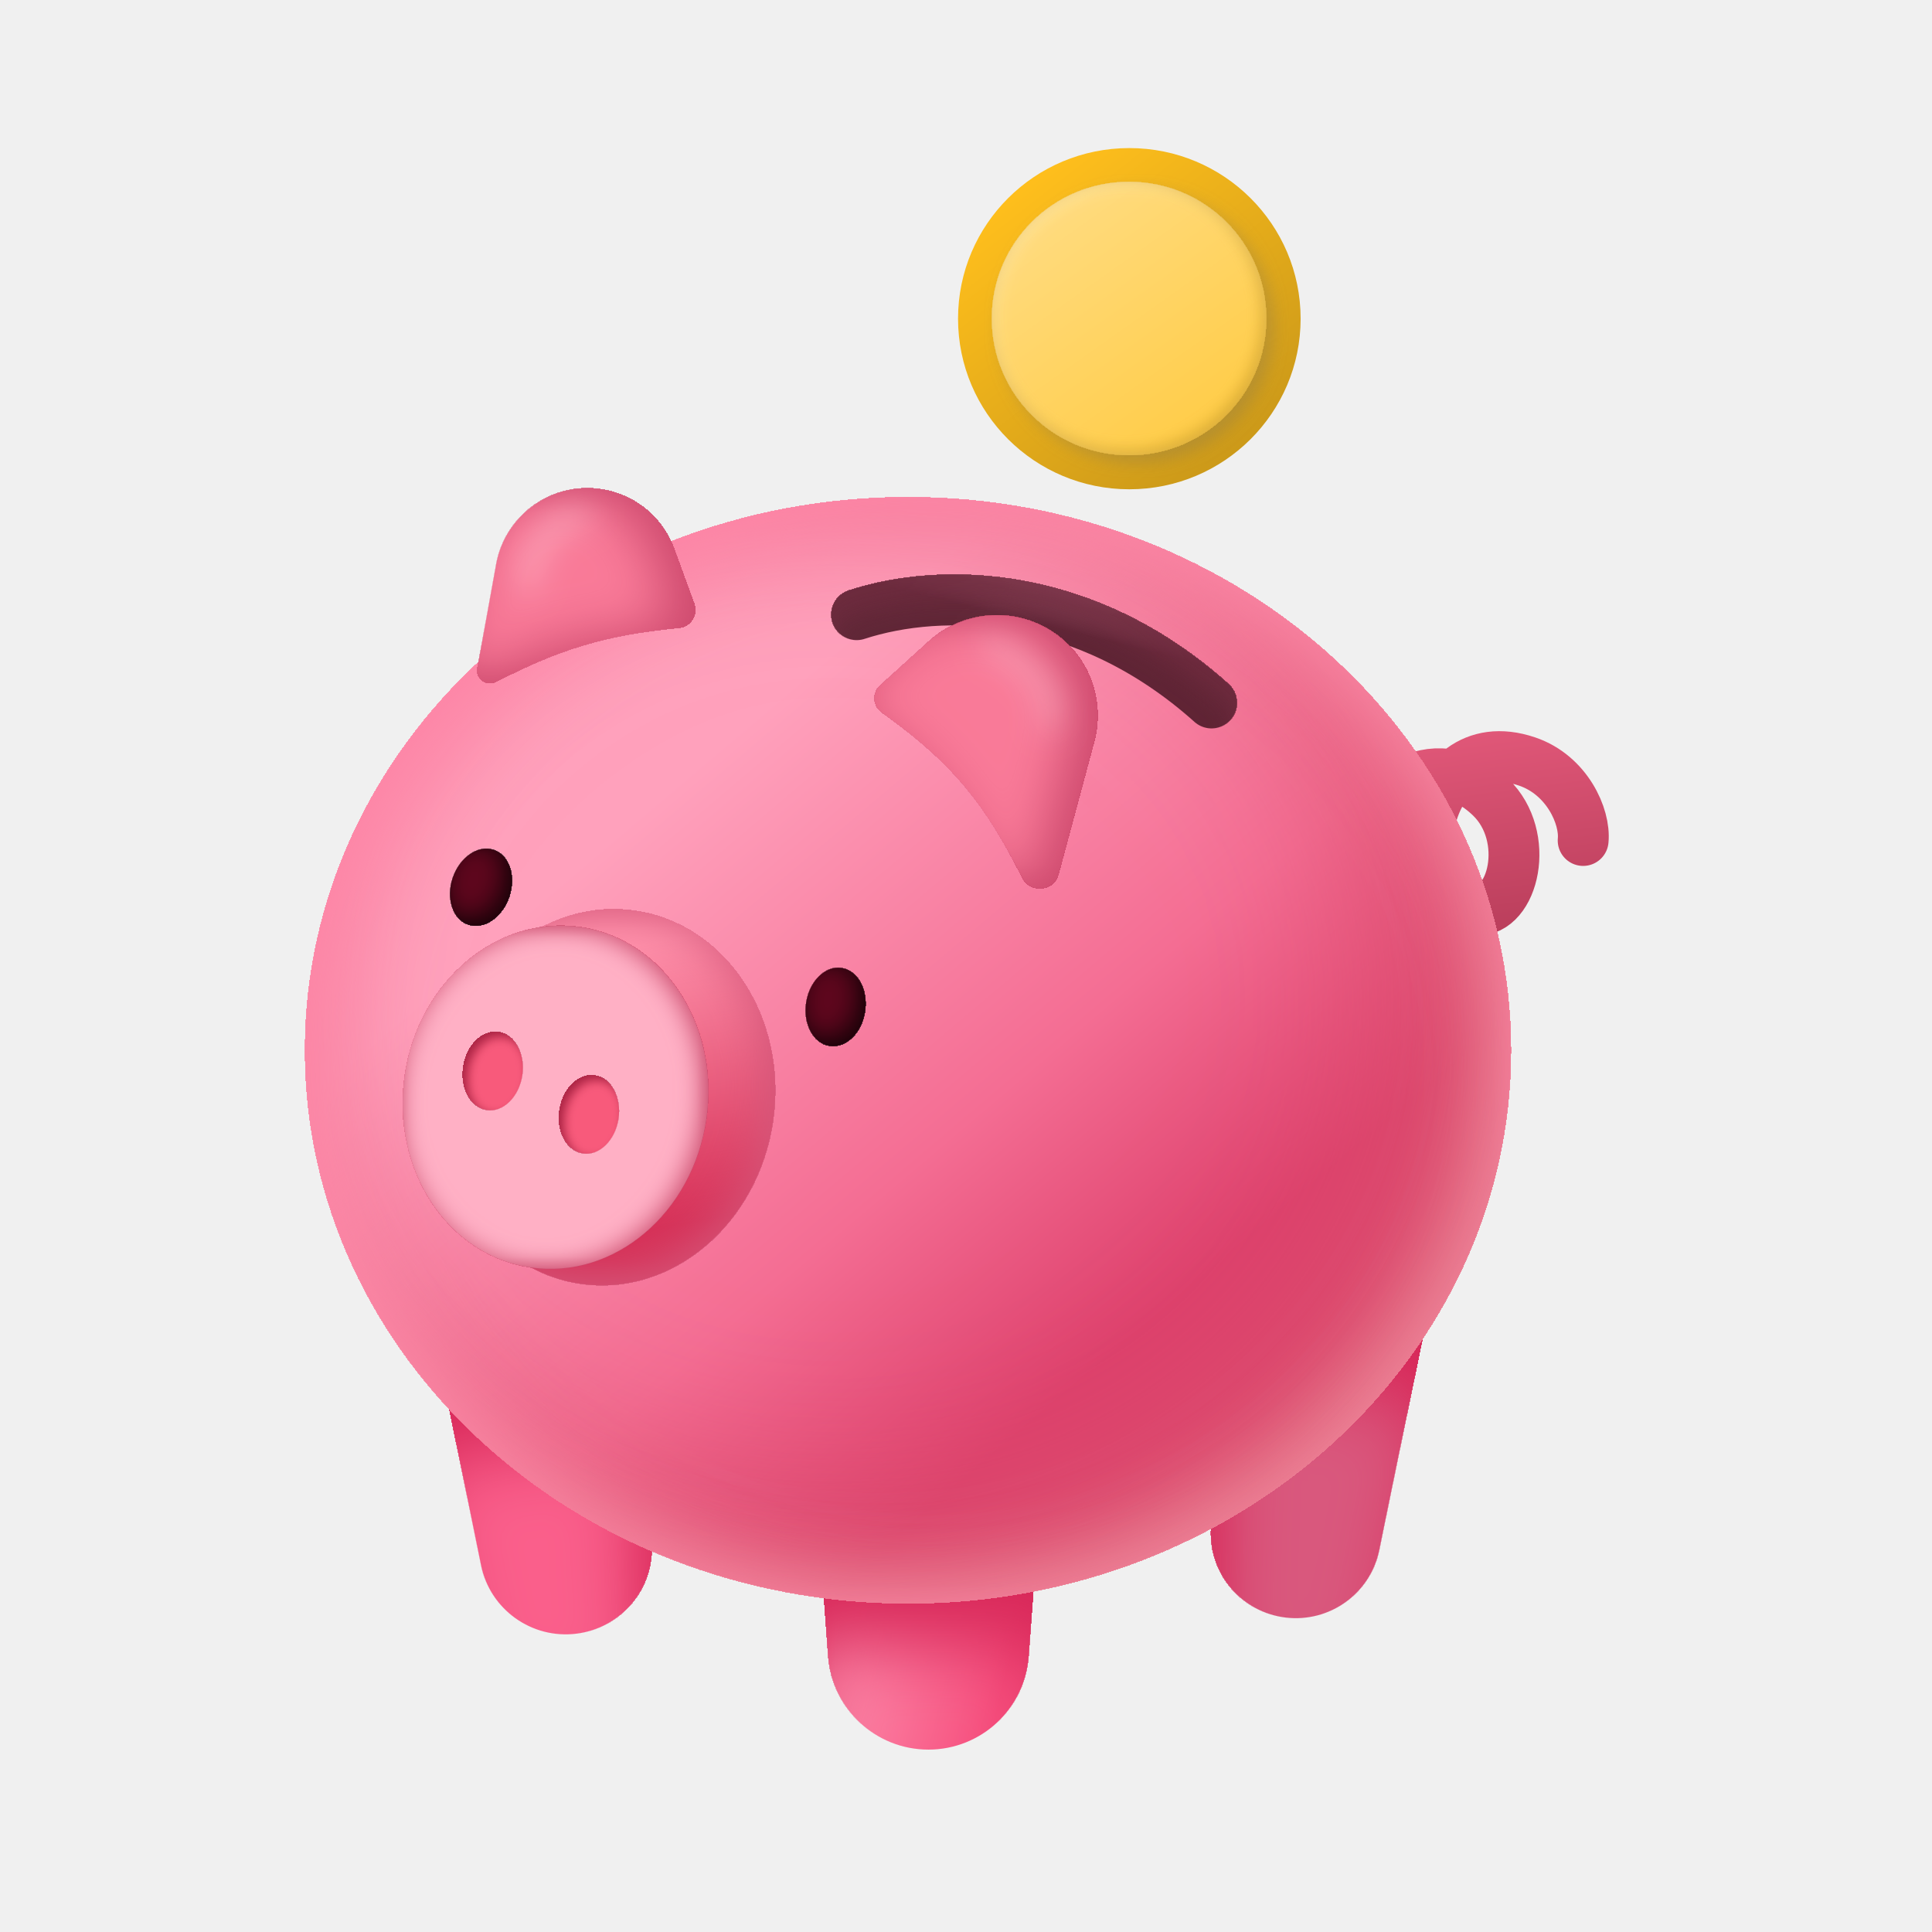
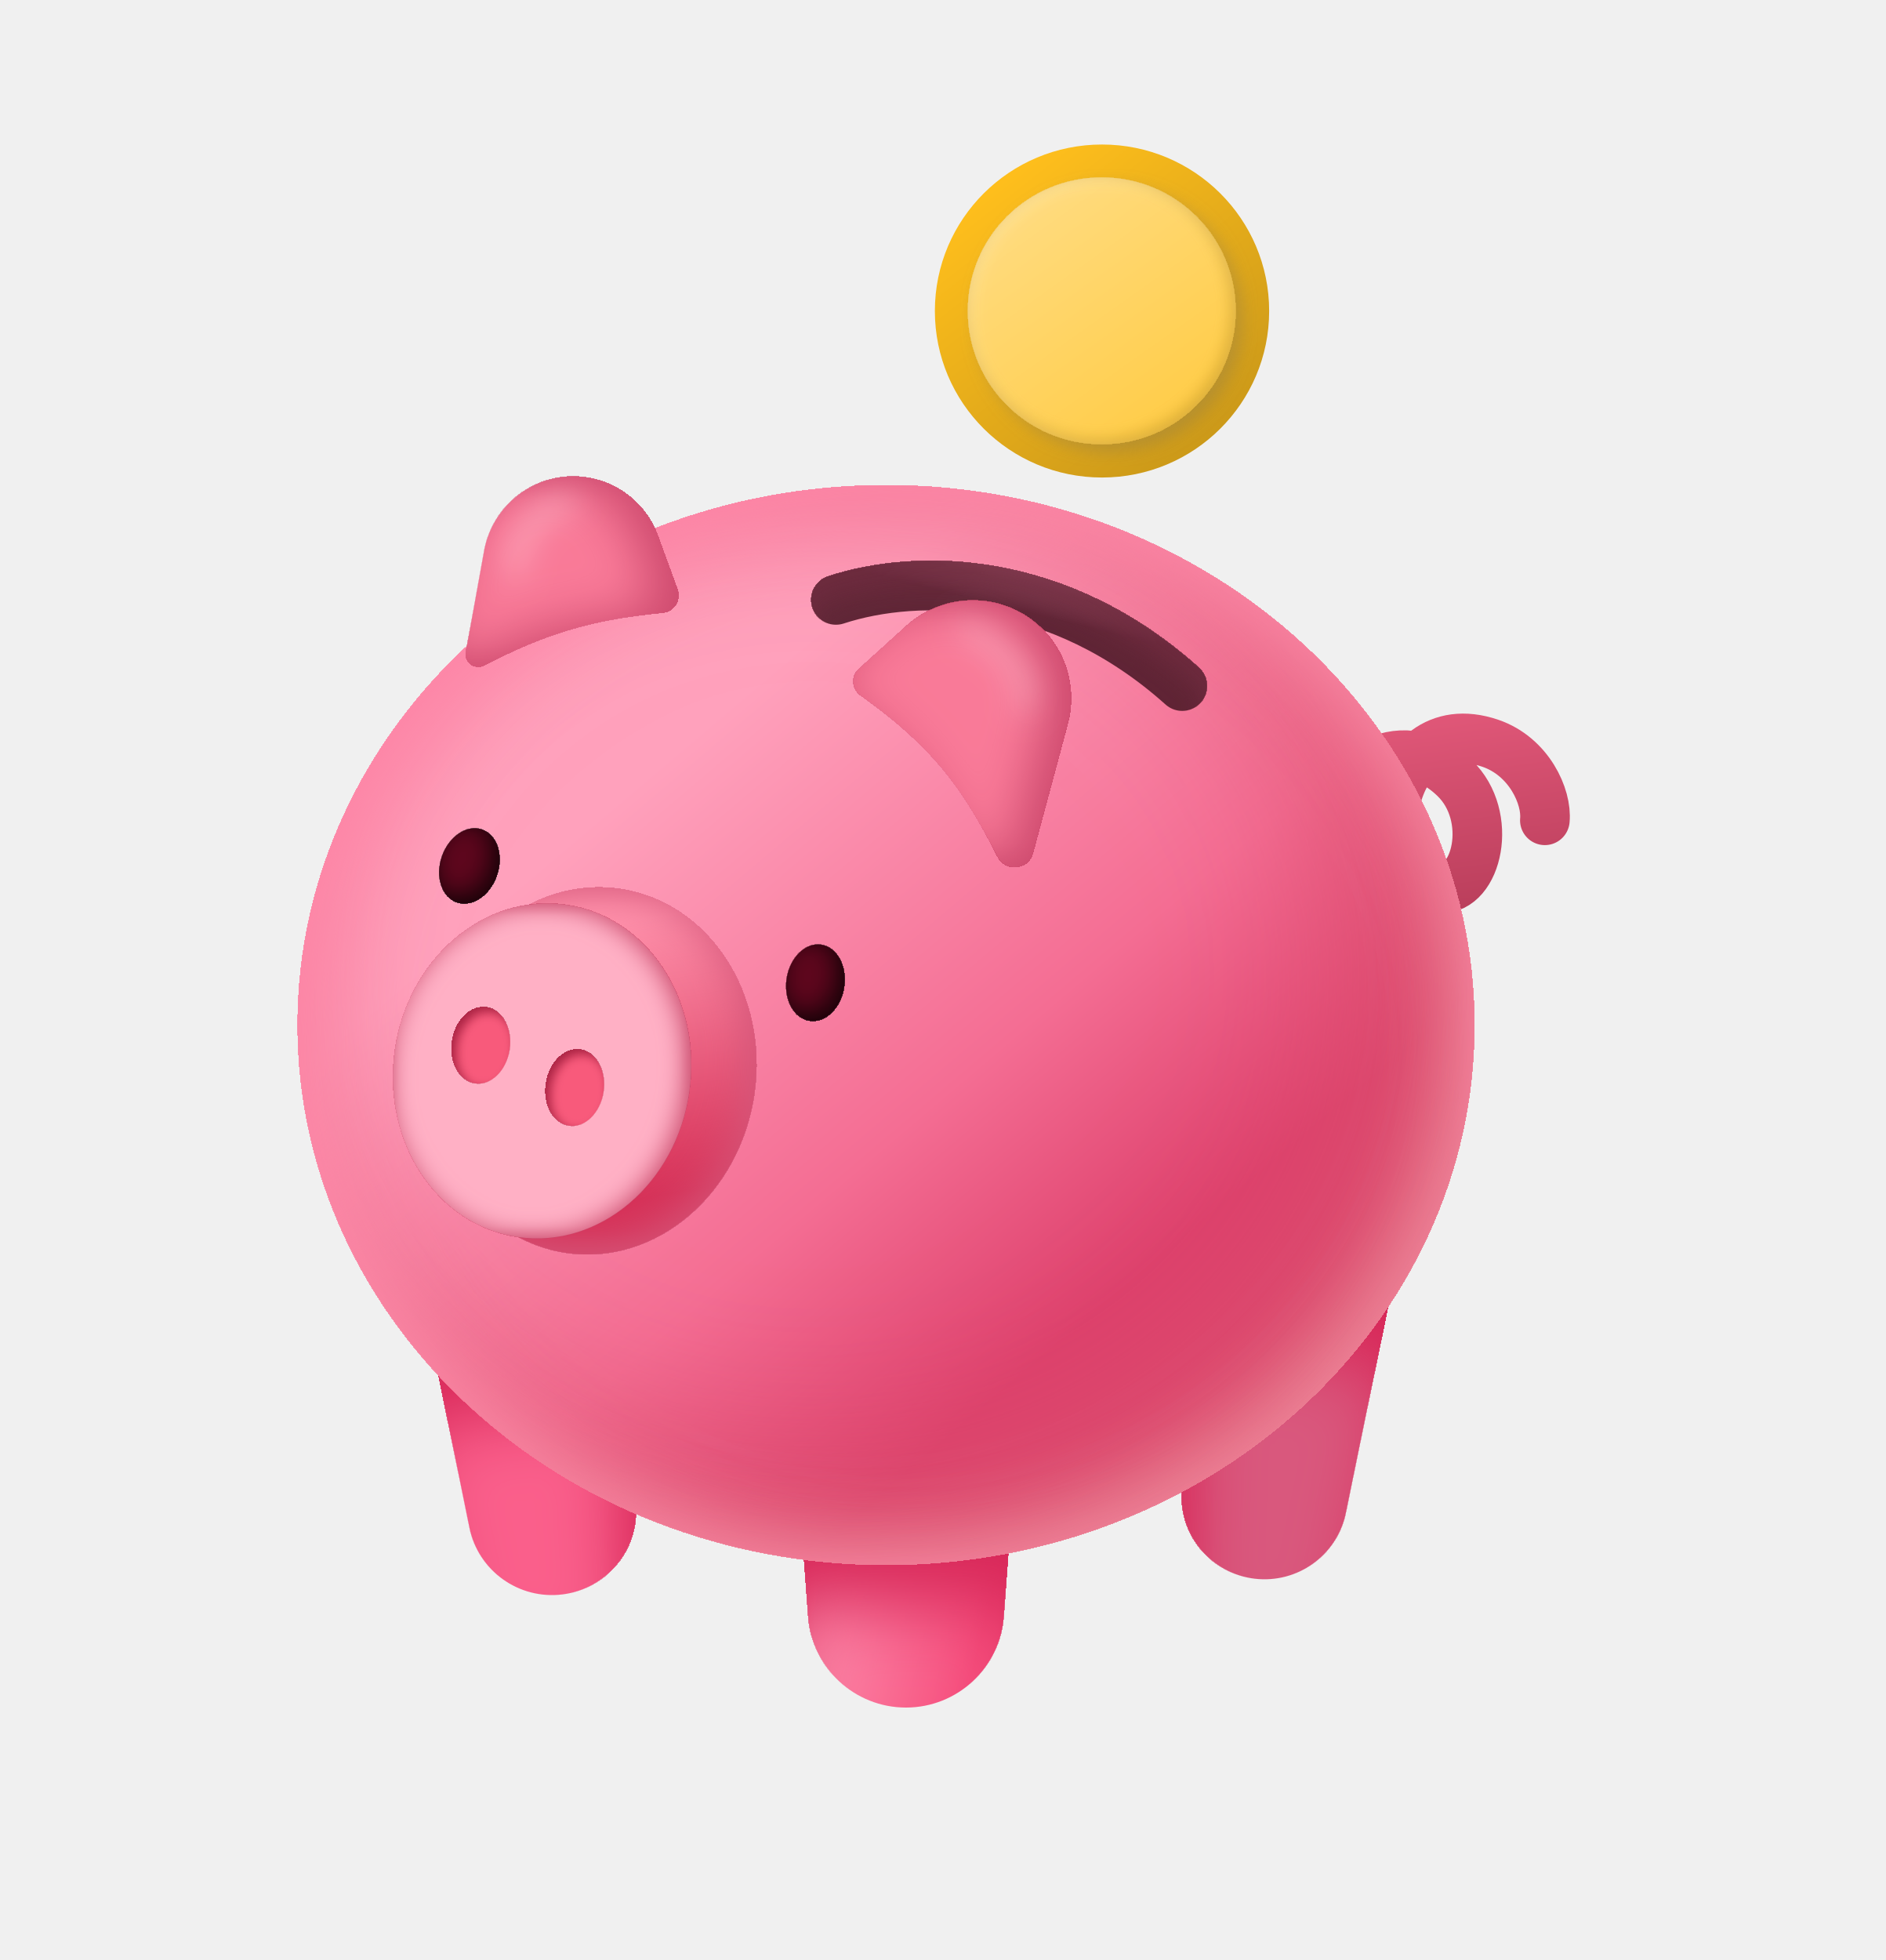
- <svg xmlns="http://www.w3.org/2000/svg" width="76" height="76" viewBox="0 0 76 76" fill="none">
-   <path d="M53.023 32.958C53.923 31.489 56.306 29.112 58.641 31.362C60.245 32.907 59.54 35.879 58.067 35.803C54.837 35.638 55.818 28.506 60.076 29.957C61.643 30.49 62.369 32.121 62.277 33.063" stroke="url(#paint0_linear_1148_18329)" stroke-width="2" stroke-linecap="round" />
-   <g filter="url(#filter0_i_1148_18329)">
+ <svg xmlns="http://www.w3.org/2000/svg" width="76" height="79" viewBox="0 0 76 79" fill="none">
+   <path d="M53.023 32.958C53.923 31.489 56.306 29.112 58.641 31.362C60.245 32.907 59.54 35.879 58.067 35.803C54.837 35.638 55.818 28.506 60.076 29.957C61.643 30.49 62.369 32.121 62.277 33.063" stroke="url(#paint0_linear_1776_31955)" stroke-width="2" stroke-linecap="round" />
+   <g filter="url(#filter0_i_1776_31955)">
    <path d="M16.27 48.504L24.879 47.401L25.634 60.712C25.735 62.487 24.447 64.037 22.683 64.263C20.919 64.489 19.278 63.314 18.924 61.571L16.27 48.504Z" fill="#FA5F8B" />
  </g>
-   <g filter="url(#filter1_i_1148_18329)">
+   <g filter="url(#filter1_i_1776_31955)">
    <path d="M48.045 49.222L56.454 50.222L54.254 60.978C53.906 62.683 52.308 63.836 50.58 63.631C48.852 63.425 47.572 61.929 47.637 60.191L48.045 49.222Z" fill="#D9587D" />
  </g>
-   <g filter="url(#filter2_i_1148_18329)">
-     <path d="M31.467 49.673H41.577L40.461 65.159C40.313 67.225 38.593 68.825 36.522 68.825C34.45 68.825 32.731 67.225 32.582 65.159L31.467 49.673Z" fill="url(#paint1_linear_1148_18329)" />
-   </g>
-   <g filter="url(#filter3_iii_1148_18329)">
-     <ellipse cx="35.718" cy="41.316" rx="23.716" ry="21.756" fill="url(#paint2_linear_1148_18329)" />
-   </g>
-   <g filter="url(#filter4_i_1148_18329)">
-     <ellipse cx="6.567" cy="7.413" rx="6.567" ry="7.413" transform="matrix(0.989991 0.141129 -0.142404 0.989809 18.4629 34.9008)" fill="url(#paint3_linear_1148_18329)" />
-   </g>
-   <g filter="url(#filter5_i_1148_18329)">
+   <g filter="url(#filter2_i_1776_31955)">
+     <path d="M31.467 49.673H41.577L40.461 65.159C40.313 67.225 38.593 68.825 36.522 68.825C34.45 68.825 32.731 67.225 32.582 65.159L31.467 49.673Z" fill="url(#paint1_linear_1776_31955)" />
+   </g>
+   <g filter="url(#filter3_iii_1776_31955)">
+     <ellipse cx="35.718" cy="41.316" rx="23.716" ry="21.756" fill="url(#paint2_linear_1776_31955)" />
+   </g>
+   <g filter="url(#filter4_i_1776_31955)">
+     <ellipse cx="6.567" cy="7.413" rx="6.567" ry="7.413" transform="matrix(0.989991 0.141129 -0.142404 0.989809 18.4629 34.9008)" fill="url(#paint3_linear_1776_31955)" />
+   </g>
+   <g filter="url(#filter5_i_1776_31955)">
    <ellipse cx="5.992" cy="6.764" rx="5.992" ry="6.764" transform="matrix(0.989991 0.141129 -0.142404 0.989809 16.8848 35.6241)" fill="#FFB0C5" />
  </g>
-   <g filter="url(#filter6_i_1148_18329)">
+   <g filter="url(#filter6_i_1776_31955)">
    <ellipse cx="1.171" cy="1.55" rx="1.171" ry="1.55" transform="matrix(0.988865 0.148815 -0.150156 0.988662 18.4609 40.4276)" fill="#F85A7B" />
  </g>
-   <g filter="url(#filter7_i_1148_18329)">
+   <g filter="url(#filter7_i_1776_31955)">
    <ellipse cx="1.171" cy="1.55" rx="1.171" ry="1.55" transform="matrix(0.988865 0.148815 -0.150156 0.988662 22.2461 42.1339)" fill="#F85A7B" />
  </g>
-   <g filter="url(#filter8_i_1148_18329)">
-     <ellipse cx="1.171" cy="1.55" rx="1.171" ry="1.55" transform="matrix(0.988865 0.148815 -0.150156 0.988662 31.9453 37.9026)" fill="url(#paint4_linear_1148_18329)" />
-   </g>
-   <g filter="url(#filter9_i_1148_18329)">
-     <ellipse cx="1.171" cy="1.551" rx="1.171" ry="1.551" transform="matrix(0.947892 0.318592 -0.321228 0.947002 18.3105 33.0593)" fill="url(#paint5_linear_1148_18329)" />
-     <ellipse cx="1.171" cy="1.551" rx="1.171" ry="1.551" transform="matrix(0.947892 0.318592 -0.321228 0.947002 18.3105 33.0593)" fill="url(#paint6_linear_1148_18329)" />
-   </g>
-   <g filter="url(#filter10_i_1148_18329)">
+   <g filter="url(#filter8_i_1776_31955)">
+     <ellipse cx="1.171" cy="1.55" rx="1.171" ry="1.55" transform="matrix(0.988865 0.148815 -0.150156 0.988662 31.9453 37.9025)" fill="url(#paint4_linear_1776_31955)" />
+   </g>
+   <g filter="url(#filter9_i_1776_31955)">
+     <ellipse cx="1.171" cy="1.551" rx="1.171" ry="1.551" transform="matrix(0.947892 0.318592 -0.321228 0.947002 18.3105 33.0593)" fill="url(#paint5_linear_1776_31955)" />
+     <ellipse cx="1.171" cy="1.551" rx="1.171" ry="1.551" transform="matrix(0.947892 0.318592 -0.321228 0.947002 18.3105 33.0593)" fill="url(#paint6_linear_1776_31955)" />
+   </g>
+   <g filter="url(#filter10_i_1776_31955)">
    <path d="M19.517 22.199L18.779 26.278C18.704 26.691 19.142 27.007 19.515 26.815C21.953 25.561 23.748 24.984 26.711 24.694C27.166 24.649 27.465 24.189 27.308 23.76L26.515 21.591C25.875 19.838 24.01 18.856 22.2 19.318C20.819 19.671 19.77 20.797 19.517 22.199Z" fill="#F97A98" />
  </g>
-   <g filter="url(#filter11_i_1148_18329)">
-     <path d="M43.039 29.17L41.633 34.397C41.453 35.064 40.533 35.147 40.221 34.531C38.797 31.714 37.558 30.069 34.69 28.022C34.338 27.771 34.302 27.258 34.623 26.967L36.54 25.23C37.935 23.966 40.027 23.851 41.547 24.955C42.871 25.916 43.464 27.591 43.039 29.17Z" fill="#F97A98" />
-   </g>
-   <g filter="url(#filter12_i_1148_18329)">
-     <path d="M47.656 27.653C42.672 23.188 37.058 23.085 33.701 24.18" stroke="url(#paint7_linear_1148_18329)" stroke-opacity="0.92" stroke-width="2" stroke-linecap="round" />
-   </g>
-   <g filter="url(#filter13_i_1148_18329)">
-     <path d="M43.039 29.17L41.633 34.397C41.453 35.064 40.533 35.147 40.221 34.531C38.797 31.714 37.558 30.069 34.69 28.022C34.338 27.771 34.302 27.258 34.623 26.967L36.54 25.23C37.935 23.966 40.027 23.851 41.547 24.955C42.871 25.916 43.464 27.591 43.039 29.17Z" fill="#F97A98" />
-   </g>
-   <g filter="url(#filter14_f_1148_18329)">
-     <path d="M38.685 25.173C39.848 25.669 41.975 27.058 41.178 28.645" stroke="white" stroke-opacity="0.7" stroke-width="0.3" />
-   </g>
-   <g filter="url(#filter15_f_1148_18329)">
+   <g filter="url(#filter11_i_1776_31955)">
+     <path d="M43.039 29.17L41.633 34.397C41.453 35.064 40.533 35.148 40.221 34.531C38.797 31.714 37.558 30.069 34.69 28.022C34.338 27.771 34.302 27.258 34.623 26.967L36.54 25.23C37.935 23.966 40.027 23.851 41.547 24.955C42.871 25.916 43.464 27.591 43.039 29.17Z" fill="#F97A98" />
+   </g>
+   <g filter="url(#filter12_i_1776_31955)">
+     <path d="M47.656 27.653C42.672 23.188 37.058 23.085 33.701 24.18" stroke="url(#paint7_linear_1776_31955)" stroke-opacity="0.92" stroke-width="2" stroke-linecap="round" />
+   </g>
+   <g filter="url(#filter13_i_1776_31955)">
+     <path d="M43.039 29.17L41.633 34.397C41.453 35.064 40.533 35.148 40.221 34.531C38.797 31.714 37.558 30.069 34.69 28.022C34.338 27.771 34.302 27.258 34.623 26.967L36.54 25.23C37.935 23.966 40.027 23.851 41.547 24.955C42.871 25.916 43.464 27.591 43.039 29.17Z" fill="#F97A98" />
+   </g>
+   <g filter="url(#filter14_f_1776_31955)">
+     <path d="M38.685 25.172C39.848 25.669 41.975 27.058 41.178 28.645" stroke="white" stroke-opacity="0.7" stroke-width="0.3" />
+   </g>
+   <g filter="url(#filter15_f_1776_31955)">
    <path d="M23.234 20.212C22.062 20.212 20.742 21.204 20.742 23.188" stroke="white" stroke-opacity="0.8" stroke-width="0.3" />
  </g>
-   <ellipse cx="44.425" cy="12.536" rx="6.738" ry="6.711" fill="url(#paint8_linear_1148_18329)" />
-   <g filter="url(#filter16_dii_1148_18329)">
-     <ellipse cx="44.414" cy="12.528" rx="5.399" ry="5.377" fill="url(#paint9_linear_1148_18329)" />
+   <ellipse cx="44.425" cy="12.536" rx="6.738" ry="6.711" fill="url(#paint8_linear_1776_31955)" />
+   <g filter="url(#filter16_dii_1776_31955)">
+     <ellipse cx="44.414" cy="12.528" rx="5.399" ry="5.377" fill="url(#paint9_linear_1776_31955)" />
  </g>
  <defs>
-     <filter id="filter0_i_1148_18329" x="16.27" y="47.401" width="9.37" height="19.89" filterUnits="userSpaceOnUse" color-interpolation-filters="sRGB">
+     <filter id="filter0_i_1776_31955" x="16.27" y="47.401" width="9.371" height="19.89" filterUnits="userSpaceOnUse" color-interpolation-filters="sRGB">
      <feFlood flood-opacity="0" result="BackgroundImageFix" />
      <feBlend mode="normal" in="SourceGraphic" in2="BackgroundImageFix" result="shape" />
      <feColorMatrix in="SourceAlpha" type="matrix" values="0 0 0 0 0 0 0 0 0 0 0 0 0 0 0 0 0 0 127 0" result="hardAlpha" />
      <feOffset dy="9" />
      <feGaussianBlur stdDeviation="1.5" />
      <feComposite in2="hardAlpha" operator="arithmetic" k2="-1" k3="1" />
      <feColorMatrix type="matrix" values="0 0 0 0 0.846 0 0 0 0 0.155 0 0 0 0 0.347 0 0 0 1 0" />
-       <feBlend mode="normal" in2="shape" result="effect1_innerShadow_1148_18329" />
-     </filter>
-     <filter id="filter1_i_1148_18329" x="47.635" y="49.222" width="8.819" height="17.432" filterUnits="userSpaceOnUse" color-interpolation-filters="sRGB">
+       <feBlend mode="normal" in2="shape" result="effect1_innerShadow_1776_31955" />
+     </filter>
+     <filter id="filter1_i_1776_31955" x="47.635" y="49.222" width="8.819" height="17.432" filterUnits="userSpaceOnUse" color-interpolation-filters="sRGB">
      <feFlood flood-opacity="0" result="BackgroundImageFix" />
      <feBlend mode="normal" in="SourceGraphic" in2="BackgroundImageFix" result="shape" />
      <feColorMatrix in="SourceAlpha" type="matrix" values="0 0 0 0 0 0 0 0 0 0 0 0 0 0 0 0 0 0 127 0" result="hardAlpha" />
      <feOffset dy="5" />
      <feGaussianBlur stdDeviation="1.5" />
      <feComposite in2="hardAlpha" operator="arithmetic" k2="-1" k3="1" />
      <feColorMatrix type="matrix" values="0 0 0 0 0.846 0 0 0 0 0.155 0 0 0 0 0.347 0 0 0 1 0" />
-       <feBlend mode="normal" in2="shape" result="effect1_innerShadow_1148_18329" />
-     </filter>
-     <filter id="filter2_i_1148_18329" x="31.467" y="49.673" width="10.109" height="22.152" filterUnits="userSpaceOnUse" color-interpolation-filters="sRGB">
+       <feBlend mode="normal" in2="shape" result="effect1_innerShadow_1776_31955" />
+     </filter>
+     <filter id="filter2_i_1776_31955" x="31.467" y="49.673" width="10.11" height="22.152" filterUnits="userSpaceOnUse" color-interpolation-filters="sRGB">
      <feFlood flood-opacity="0" result="BackgroundImageFix" />
      <feBlend mode="normal" in="SourceGraphic" in2="BackgroundImageFix" result="shape" />
      <feColorMatrix in="SourceAlpha" type="matrix" values="0 0 0 0 0 0 0 0 0 0 0 0 0 0 0 0 0 0 127 0" result="hardAlpha" />
      <feOffset dy="15" />
      <feGaussianBlur stdDeviation="1.5" />
      <feComposite in2="hardAlpha" operator="arithmetic" k2="-1" k3="1" />
      <feColorMatrix type="matrix" values="0 0 0 0 0.846 0 0 0 0 0.155 0 0 0 0 0.347 0 0 0 1 0" />
-       <feBlend mode="normal" in2="shape" result="effect1_innerShadow_1148_18329" />
-     </filter>
-     <filter id="filter3_iii_1148_18329" x="9.002" y="17.561" width="51.432" height="46.511" filterUnits="userSpaceOnUse" color-interpolation-filters="sRGB">
+       <feBlend mode="normal" in2="shape" result="effect1_innerShadow_1776_31955" />
+     </filter>
+     <filter id="filter3_iii_1776_31955" x="9.002" y="17.56" width="51.432" height="46.511" filterUnits="userSpaceOnUse" color-interpolation-filters="sRGB">
      <feFlood flood-opacity="0" result="BackgroundImageFix" />
      <feBlend mode="normal" in="SourceGraphic" in2="BackgroundImageFix" result="shape" />
      <feColorMatrix in="SourceAlpha" type="matrix" values="0 0 0 0 0 0 0 0 0 0 0 0 0 0 0 0 0 0 127 0" result="hardAlpha" />
      <feOffset dx="-3" dy="-2" />
      <feGaussianBlur stdDeviation="4" />
      <feComposite in2="hardAlpha" operator="arithmetic" k2="-1" k3="1" />
      <feColorMatrix type="matrix" values="0 0 0 0 0.858 0 0 0 0 0.314 0 0 0 0 0.432 0 0 0 1 0" />
-       <feBlend mode="normal" in2="shape" result="effect1_innerShadow_1148_18329" />
+       <feBlend mode="normal" in2="shape" result="effect1_innerShadow_1776_31955" />
      <feColorMatrix in="SourceAlpha" type="matrix" values="0 0 0 0 0 0 0 0 0 0 0 0 0 0 0 0 0 0 127 0" result="hardAlpha" />
      <feOffset dx="-1" dy="-1" />
      <feGaussianBlur stdDeviation="1.5" />
      <feComposite in2="hardAlpha" operator="arithmetic" k2="-1" k3="1" />
      <feColorMatrix type="matrix" values="0 0 0 0 1 0 0 0 0 0.97 0 0 0 0 0.881 0 0 0 0.3 0" />
-       <feBlend mode="normal" in2="effect1_innerShadow_1148_18329" result="effect2_innerShadow_1148_18329" />
+       <feBlend mode="normal" in2="effect1_innerShadow_1776_31955" result="effect2_innerShadow_1776_31955" />
      <feColorMatrix in="SourceAlpha" type="matrix" values="0 0 0 0 0 0 0 0 0 0 0 0 0 0 0 0 0 0 127 0" result="hardAlpha" />
      <feOffset dx="1" dy="1" />
      <feGaussianBlur stdDeviation="1.85" />
      <feComposite in2="hardAlpha" operator="arithmetic" k2="-1" k3="1" />
      <feColorMatrix type="matrix" values="0 0 0 0 1 0 0 0 0 0.515 0 0 0 0 0.65 0 0 0 1 0" />
-       <feBlend mode="normal" in2="effect2_innerShadow_1148_18329" result="effect3_innerShadow_1148_18329" />
-     </filter>
-     <filter id="filter4_i_1148_18329" x="17.121" y="35.569" width="13.375" height="14.992" filterUnits="userSpaceOnUse" color-interpolation-filters="sRGB">
+       <feBlend mode="normal" in2="effect2_innerShadow_1776_31955" result="effect3_innerShadow_1776_31955" />
+     </filter>
+     <filter id="filter4_i_1776_31955" x="17.121" y="35.568" width="13.375" height="14.992" filterUnits="userSpaceOnUse" color-interpolation-filters="sRGB">
      <feFlood flood-opacity="0" result="BackgroundImageFix" />
      <feBlend mode="normal" in="SourceGraphic" in2="BackgroundImageFix" result="shape" />
      <feColorMatrix in="SourceAlpha" type="matrix" values="0 0 0 0 0 0 0 0 0 0 0 0 0 0 0 0 0 0 127 0" result="hardAlpha" />
      <feOffset dx="-0.2" dy="-0.2" />
      <feGaussianBlur stdDeviation="1" />
      <feComposite in2="hardAlpha" operator="arithmetic" k2="-1" k3="1" />
      <feColorMatrix type="matrix" values="0 0 0 0 0.833 0 0 0 0 0.338 0 0 0 0 0.476 0 0 0 1 0" />
-       <feBlend mode="normal" in2="shape" result="effect1_innerShadow_1148_18329" />
-     </filter>
-     <filter id="filter5_i_1148_18329" x="15.643" y="36.416" width="12.222" height="13.497" filterUnits="userSpaceOnUse" color-interpolation-filters="sRGB">
+       <feBlend mode="normal" in2="shape" result="effect1_innerShadow_1776_31955" />
+     </filter>
+     <filter id="filter5_i_1776_31955" x="15.643" y="36.416" width="12.222" height="13.497" filterUnits="userSpaceOnUse" color-interpolation-filters="sRGB">
      <feFlood flood-opacity="0" result="BackgroundImageFix" />
      <feBlend mode="normal" in="SourceGraphic" in2="BackgroundImageFix" result="shape" />
      <feColorMatrix in="SourceAlpha" type="matrix" values="0 0 0 0 0 0 0 0 0 0 0 0 0 0 0 0 0 0 127 0" result="hardAlpha" />
      <feOffset dx="-0.2" />
      <feGaussianBlur stdDeviation="0.5" />
      <feComposite in2="hardAlpha" operator="arithmetic" k2="-1" k3="1" />
      <feColorMatrix type="matrix" values="0 0 0 0 0.786 0 0 0 0 0.278 0 0 0 0 0.412 0 0 0 1 0" />
-       <feBlend mode="normal" in2="shape" result="effect1_innerShadow_1148_18329" />
-     </filter>
-     <filter id="filter6_i_1148_18329" x="18.205" y="40.592" width="2.563" height="3.285" filterUnits="userSpaceOnUse" color-interpolation-filters="sRGB">
+       <feBlend mode="normal" in2="shape" result="effect1_innerShadow_1776_31955" />
+     </filter>
+     <filter id="filter6_i_1776_31955" x="18.205" y="40.592" width="2.563" height="3.285" filterUnits="userSpaceOnUse" color-interpolation-filters="sRGB">
      <feFlood flood-opacity="0" result="BackgroundImageFix" />
      <feBlend mode="normal" in="SourceGraphic" in2="BackgroundImageFix" result="shape" />
      <feColorMatrix in="SourceAlpha" type="matrix" values="0 0 0 0 0 0 0 0 0 0 0 0 0 0 0 0 0 0 127 0" result="hardAlpha" />
      <feOffset dx="0.2" dy="0.2" />
      <feGaussianBlur stdDeviation="0.2" />
      <feComposite in2="hardAlpha" operator="arithmetic" k2="-1" k3="1" />
      <feColorMatrix type="matrix" values="0 0 0 0 0.668 0 0 0 0 0.137 0 0 0 0 0.263 0 0 0 1 0" />
-       <feBlend mode="normal" in2="shape" result="effect1_innerShadow_1148_18329" />
-     </filter>
-     <filter id="filter7_i_1148_18329" x="21.99" y="42.298" width="2.563" height="3.285" filterUnits="userSpaceOnUse" color-interpolation-filters="sRGB">
+       <feBlend mode="normal" in2="shape" result="effect1_innerShadow_1776_31955" />
+     </filter>
+     <filter id="filter7_i_1776_31955" x="21.99" y="42.298" width="2.563" height="3.285" filterUnits="userSpaceOnUse" color-interpolation-filters="sRGB">
      <feFlood flood-opacity="0" result="BackgroundImageFix" />
      <feBlend mode="normal" in="SourceGraphic" in2="BackgroundImageFix" result="shape" />
      <feColorMatrix in="SourceAlpha" type="matrix" values="0 0 0 0 0 0 0 0 0 0 0 0 0 0 0 0 0 0 127 0" result="hardAlpha" />
      <feOffset dx="0.2" dy="0.2" />
      <feGaussianBlur stdDeviation="0.2" />
      <feComposite in2="hardAlpha" operator="arithmetic" k2="-1" k3="1" />
      <feColorMatrix type="matrix" values="0 0 0 0 0.668 0 0 0 0 0.137 0 0 0 0 0.263 0 0 0 1 0" />
-       <feBlend mode="normal" in2="shape" result="effect1_innerShadow_1148_18329" />
-     </filter>
-     <filter id="filter8_i_1148_18329" x="31.39" y="37.767" width="2.663" height="3.385" filterUnits="userSpaceOnUse" color-interpolation-filters="sRGB">
+       <feBlend mode="normal" in2="shape" result="effect1_innerShadow_1776_31955" />
+     </filter>
+     <filter id="filter8_i_1776_31955" x="31.389" y="37.767" width="2.663" height="3.385" filterUnits="userSpaceOnUse" color-interpolation-filters="sRGB">
      <feFlood flood-opacity="0" result="BackgroundImageFix" />
      <feBlend mode="normal" in="SourceGraphic" in2="BackgroundImageFix" result="shape" />
      <feColorMatrix in="SourceAlpha" type="matrix" values="0 0 0 0 0 0 0 0 0 0 0 0 0 0 0 0 0 0 127 0" result="hardAlpha" />
      <feOffset dx="-0.3" dy="-0.3" />
      <feGaussianBlur stdDeviation="0.5" />
      <feComposite in2="hardAlpha" operator="arithmetic" k2="-1" k3="1" />
      <feColorMatrix type="matrix" values="0 0 0 0 0 0 0 0 0 0 0 0 0 0 0 0 0 0 0.76 0" />
-       <feBlend mode="normal" in2="shape" result="effect1_innerShadow_1148_18329" />
-     </filter>
-     <filter id="filter9_i_1148_18329" x="17.405" y="33.085" width="2.735" height="3.331" filterUnits="userSpaceOnUse" color-interpolation-filters="sRGB">
+       <feBlend mode="normal" in2="shape" result="effect1_innerShadow_1776_31955" />
+     </filter>
+     <filter id="filter9_i_1776_31955" x="17.405" y="33.085" width="2.734" height="3.331" filterUnits="userSpaceOnUse" color-interpolation-filters="sRGB">
      <feFlood flood-opacity="0" result="BackgroundImageFix" />
      <feBlend mode="normal" in="SourceGraphic" in2="BackgroundImageFix" result="shape" />
      <feColorMatrix in="SourceAlpha" type="matrix" values="0 0 0 0 0 0 0 0 0 0 0 0 0 0 0 0 0 0 127 0" result="hardAlpha" />
      <feOffset dx="-0.3" dy="-0.3" />
      <feGaussianBlur stdDeviation="0.5" />
      <feComposite in2="hardAlpha" operator="arithmetic" k2="-1" k3="1" />
      <feColorMatrix type="matrix" values="0 0 0 0 0 0 0 0 0 0 0 0 0 0 0 0 0 0 0.76 0" />
-       <feBlend mode="normal" in2="shape" result="effect1_innerShadow_1148_18329" />
-     </filter>
-     <filter id="filter10_i_1148_18329" x="17.77" y="19.204" width="9.579" height="7.668" filterUnits="userSpaceOnUse" color-interpolation-filters="sRGB">
+       <feBlend mode="normal" in2="shape" result="effect1_innerShadow_1776_31955" />
+     </filter>
+     <filter id="filter10_i_1776_31955" x="17.77" y="19.204" width="9.579" height="7.668" filterUnits="userSpaceOnUse" color-interpolation-filters="sRGB">
      <feFlood flood-opacity="0" result="BackgroundImageFix" />
      <feBlend mode="normal" in="SourceGraphic" in2="BackgroundImageFix" result="shape" />
      <feColorMatrix in="SourceAlpha" type="matrix" values="0 0 0 0 0 0 0 0 0 0 0 0 0 0 0 0 0 0 127 0" result="hardAlpha" />
      <feOffset dx="-1" />
      <feGaussianBlur stdDeviation="1" />
      <feComposite in2="hardAlpha" operator="arithmetic" k2="-1" k3="1" />
      <feColorMatrix type="matrix" values="0 0 0 0 0.808 0 0 0 0 0.29 0 0 0 0 0.431 0 0 0 1 0" />
-       <feBlend mode="normal" in2="shape" result="effect1_innerShadow_1148_18329" />
-     </filter>
-     <filter id="filter11_i_1148_18329" x="33.402" y="24.198" width="9.772" height="10.75" filterUnits="userSpaceOnUse" color-interpolation-filters="sRGB">
+       <feBlend mode="normal" in2="shape" result="effect1_innerShadow_1776_31955" />
+     </filter>
+     <filter id="filter11_i_1776_31955" x="33.403" y="24.198" width="9.773" height="10.75" filterUnits="userSpaceOnUse" color-interpolation-filters="sRGB">
      <feFlood flood-opacity="0" result="BackgroundImageFix" />
      <feBlend mode="normal" in="SourceGraphic" in2="BackgroundImageFix" result="shape" />
      <feColorMatrix in="SourceAlpha" type="matrix" values="0 0 0 0 0 0 0 0 0 0 0 0 0 0 0 0 0 0 127 0" result="hardAlpha" />
      <feOffset dx="-1" />
      <feGaussianBlur stdDeviation="1" />
      <feComposite in2="hardAlpha" operator="arithmetic" k2="-1" k3="1" />
      <feColorMatrix type="matrix" values="0 0 0 0 0.808 0 0 0 0 0.289 0 0 0 0 0.431 0 0 0 1 0" />
-       <feBlend mode="normal" in2="shape" result="effect1_innerShadow_1148_18329" />
-     </filter>
-     <filter id="filter12_i_1148_18329" x="32.701" y="22.601" width="15.955" height="7.052" filterUnits="userSpaceOnUse" color-interpolation-filters="sRGB">
+       <feBlend mode="normal" in2="shape" result="effect1_innerShadow_1776_31955" />
+     </filter>
+     <filter id="filter12_i_1776_31955" x="32.701" y="22.601" width="15.955" height="7.052" filterUnits="userSpaceOnUse" color-interpolation-filters="sRGB">
      <feFlood flood-opacity="0" result="BackgroundImageFix" />
      <feBlend mode="normal" in="SourceGraphic" in2="BackgroundImageFix" result="shape" />
      <feColorMatrix in="SourceAlpha" type="matrix" values="0 0 0 0 0 0 0 0 0 0 0 0 0 0 0 0 0 0 127 0" result="hardAlpha" />
      <feOffset dy="1" />
      <feGaussianBlur stdDeviation="0.5" />
      <feComposite in2="hardAlpha" operator="arithmetic" k2="-1" k3="1" />
      <feColorMatrix type="matrix" values="0 0 0 0 0.443 0 0 0 0 0.173 0 0 0 0 0.251 0 0 0 0.75 0" />
-       <feBlend mode="normal" in2="shape" result="effect1_innerShadow_1148_18329" />
-     </filter>
-     <filter id="filter13_i_1148_18329" x="33.402" y="24.198" width="9.772" height="10.75" filterUnits="userSpaceOnUse" color-interpolation-filters="sRGB">
+       <feBlend mode="normal" in2="shape" result="effect1_innerShadow_1776_31955" />
+     </filter>
+     <filter id="filter13_i_1776_31955" x="33.403" y="24.198" width="9.773" height="10.75" filterUnits="userSpaceOnUse" color-interpolation-filters="sRGB">
      <feFlood flood-opacity="0" result="BackgroundImageFix" />
      <feBlend mode="normal" in="SourceGraphic" in2="BackgroundImageFix" result="shape" />
      <feColorMatrix in="SourceAlpha" type="matrix" values="0 0 0 0 0 0 0 0 0 0 0 0 0 0 0 0 0 0 127 0" result="hardAlpha" />
      <feOffset dx="-1" />
      <feGaussianBlur stdDeviation="1" />
      <feComposite in2="hardAlpha" operator="arithmetic" k2="-1" k3="1" />
      <feColorMatrix type="matrix" values="0 0 0 0 0.808 0 0 0 0 0.289 0 0 0 0 0.431 0 0 0 1 0" />
-       <feBlend mode="normal" in2="shape" result="effect1_innerShadow_1148_18329" />
-     </filter>
-     <filter id="filter14_f_1148_18329" x="37.327" y="23.735" width="5.476" height="6.278" filterUnits="userSpaceOnUse" color-interpolation-filters="sRGB">
-       <feFlood flood-opacity="0" result="BackgroundImageFix" />
-       <feBlend mode="normal" in="SourceGraphic" in2="BackgroundImageFix" result="shape" />
-       <feGaussianBlur stdDeviation="0.65" result="effect1_foregroundBlur_1148_18329" />
-     </filter>
-     <filter id="filter15_f_1148_18329" x="19.293" y="18.762" width="5.242" height="5.727" filterUnits="userSpaceOnUse" color-interpolation-filters="sRGB">
-       <feFlood flood-opacity="0" result="BackgroundImageFix" />
-       <feBlend mode="normal" in="SourceGraphic" in2="BackgroundImageFix" result="shape" />
-       <feGaussianBlur stdDeviation="0.65" result="effect1_foregroundBlur_1148_18329" />
-     </filter>
-     <filter id="filter16_dii_1148_18329" x="38.719" y="6.853" width="11.985" height="11.942" filterUnits="userSpaceOnUse" color-interpolation-filters="sRGB">
+       <feBlend mode="normal" in2="shape" result="effect1_innerShadow_1776_31955" />
+     </filter>
+     <filter id="filter14_f_1776_31955" x="37.327" y="23.735" width="5.476" height="6.278" filterUnits="userSpaceOnUse" color-interpolation-filters="sRGB">
+       <feFlood flood-opacity="0" result="BackgroundImageFix" />
+       <feBlend mode="normal" in="SourceGraphic" in2="BackgroundImageFix" result="shape" />
+       <feGaussianBlur stdDeviation="0.65" result="effect1_foregroundBlur_1776_31955" />
+     </filter>
+     <filter id="filter15_f_1776_31955" x="19.293" y="18.762" width="5.242" height="5.727" filterUnits="userSpaceOnUse" color-interpolation-filters="sRGB">
+       <feFlood flood-opacity="0" result="BackgroundImageFix" />
+       <feBlend mode="normal" in="SourceGraphic" in2="BackgroundImageFix" result="shape" />
+       <feGaussianBlur stdDeviation="0.65" result="effect1_foregroundBlur_1776_31955" />
+     </filter>
+     <filter id="filter16_dii_1776_31955" x="38.719" y="6.853" width="11.985" height="11.942" filterUnits="userSpaceOnUse" color-interpolation-filters="sRGB">
      <feFlood flood-opacity="0" result="BackgroundImageFix" />
      <feColorMatrix in="SourceAlpha" type="matrix" values="0 0 0 0 0 0 0 0 0 0 0 0 0 0 0 0 0 0 127 0" result="hardAlpha" />
      <feOffset dx="0.297" dy="0.297" />
      <feGaussianBlur stdDeviation="0.297" />
      <feComposite in2="hardAlpha" operator="out" />
      <feColorMatrix type="matrix" values="0 0 0 0 0.416 0 0 0 0 0.416 0 0 0 0 0.416 0 0 0 0.25 0" />
-       <feBlend mode="normal" in2="BackgroundImageFix" result="effect1_dropShadow_1148_18329" />
-       <feBlend mode="normal" in="SourceGraphic" in2="effect1_dropShadow_1148_18329" result="shape" />
+       <feBlend mode="normal" in2="BackgroundImageFix" result="effect1_dropShadow_1776_31955" />
+       <feBlend mode="normal" in="SourceGraphic" in2="effect1_dropShadow_1776_31955" result="shape" />
      <feColorMatrix in="SourceAlpha" type="matrix" values="0 0 0 0 0 0 0 0 0 0 0 0 0 0 0 0 0 0 127 0" result="hardAlpha" />
      <feOffset dx="-0.148" dy="-0.148" />
      <feGaussianBlur stdDeviation="0.297" />
      <feComposite in2="hardAlpha" operator="arithmetic" k2="-1" k3="1" />
      <feColorMatrix type="matrix" values="0 0 0 0 0.839 0 0 0 0 0.651 0 0 0 0 0.172 0 0 0 1 0" />
-       <feBlend mode="normal" in2="shape" result="effect2_innerShadow_1148_18329" />
+       <feBlend mode="normal" in2="shape" result="effect2_innerShadow_1776_31955" />
      <feColorMatrix in="SourceAlpha" type="matrix" values="0 0 0 0 0 0 0 0 0 0 0 0 0 0 0 0 0 0 127 0" result="hardAlpha" />
      <feOffset dx="0.148" dy="0.148" />
      <feGaussianBlur stdDeviation="0.297" />
      <feComposite in2="hardAlpha" operator="arithmetic" k2="-1" k3="1" />
      <feColorMatrix type="matrix" values="0 0 0 0 1 0 0 0 0 1 0 0 0 0 1 0 0 0 0.25 0" />
-       <feBlend mode="normal" in2="effect2_innerShadow_1148_18329" result="effect3_innerShadow_1148_18329" />
-     </filter>
-     <linearGradient id="paint0_linear_1148_18329" x1="56.128" y1="29.141" x2="57.61" y2="40.057" gradientUnits="userSpaceOnUse">
+       <feBlend mode="normal" in2="effect2_innerShadow_1776_31955" result="effect3_innerShadow_1776_31955" />
+     </filter>
+     <linearGradient id="paint0_linear_1776_31955" x1="56.128" y1="29.141" x2="57.61" y2="40.057" gradientUnits="userSpaceOnUse">
      <stop stop-color="#E05778" />
      <stop offset="1" stop-color="#AB3450" />
    </linearGradient>
-     <linearGradient id="paint1_linear_1148_18329" x1="33.203" y1="61.388" x2="41.173" y2="63.389" gradientUnits="userSpaceOnUse">
+     <linearGradient id="paint1_linear_1776_31955" x1="33.203" y1="61.388" x2="41.173" y2="63.389" gradientUnits="userSpaceOnUse">
      <stop stop-color="#FE93B1" />
      <stop offset="0.887" stop-color="#F64E7D" />
    </linearGradient>
-     <linearGradient id="paint2_linear_1148_18329" x1="26.225" y1="31.126" x2="46.054" y2="54.532" gradientUnits="userSpaceOnUse">
+     <linearGradient id="paint2_linear_1776_31955" x1="26.225" y1="31.126" x2="46.054" y2="54.532" gradientUnits="userSpaceOnUse">
      <stop stop-color="#FFA1BC" />
      <stop offset="0.572" stop-color="#F46D93" />
      <stop offset="0.921" stop-color="#DD3F6B" />
    </linearGradient>
-     <linearGradient id="paint3_linear_1148_18329" x1="7.5" y1="1.131" x2="10.999" y2="11.664" gradientUnits="userSpaceOnUse">
+     <linearGradient id="paint3_linear_1776_31955" x1="7.5" y1="1.131" x2="10.999" y2="11.664" gradientUnits="userSpaceOnUse">
      <stop stop-color="#FF90AA" />
      <stop offset="1" stop-color="#D62F56" />
    </linearGradient>
-     <linearGradient id="paint4_linear_1148_18329" x1="0.776" y1="0.054" x2="1.219" y2="2.998" gradientUnits="userSpaceOnUse">
+     <linearGradient id="paint4_linear_1776_31955" x1="0.776" y1="0.054" x2="1.219" y2="2.998" gradientUnits="userSpaceOnUse">
      <stop offset="0.13" stop-color="#5E061D" />
      <stop offset="0.872" stop-color="#5E061D" />
    </linearGradient>
-     <linearGradient id="paint5_linear_1148_18329" x1="0.776" y1="0.054" x2="1.219" y2="2.999" gradientUnits="userSpaceOnUse">
+     <linearGradient id="paint5_linear_1776_31955" x1="0.776" y1="0.054" x2="1.219" y2="2.999" gradientUnits="userSpaceOnUse">
      <stop stop-color="#5F5F5F" />
      <stop offset="1" stop-color="#3A3A3A" />
    </linearGradient>
-     <linearGradient id="paint6_linear_1148_18329" x1="0.776" y1="0.054" x2="1.219" y2="2.999" gradientUnits="userSpaceOnUse">
+     <linearGradient id="paint6_linear_1776_31955" x1="0.776" y1="0.054" x2="1.219" y2="2.999" gradientUnits="userSpaceOnUse">
      <stop offset="0.13" stop-color="#5E061D" />
      <stop offset="0.872" stop-color="#5E061D" />
    </linearGradient>
-     <linearGradient id="paint7_linear_1148_18329" x1="40.679" y1="24.677" x2="41.173" y2="22.691" gradientUnits="userSpaceOnUse">
+     <linearGradient id="paint7_linear_1776_31955" x1="40.679" y1="24.677" x2="41.173" y2="22.691" gradientUnits="userSpaceOnUse">
      <stop offset="0.097" stop-color="#531C2C" />
      <stop offset="0.591" stop-color="#6D3243" stop-opacity="0.944" />
      <stop offset="1" stop-color="#9E5A6E" stop-opacity="0.84" />
    </linearGradient>
-     <linearGradient id="paint8_linear_1148_18329" x1="39.98" y1="7.298" x2="48.664" y2="18.381" gradientUnits="userSpaceOnUse">
+     <linearGradient id="paint8_linear_1776_31955" x1="39.98" y1="7.298" x2="48.664" y2="18.381" gradientUnits="userSpaceOnUse">
      <stop stop-color="#FFBF1C" />
      <stop offset="1" stop-color="#CA9819" />
    </linearGradient>
-     <linearGradient id="paint9_linear_1148_18329" x1="41.234" y1="8.476" x2="47.414" y2="17.192" gradientUnits="userSpaceOnUse">
+     <linearGradient id="paint9_linear_1776_31955" x1="41.234" y1="8.476" x2="47.414" y2="17.192" gradientUnits="userSpaceOnUse">
      <stop stop-color="#FFDB7E" />
      <stop offset="1" stop-color="#FFCC47" />
    </linearGradient>
  </defs>
</svg>
